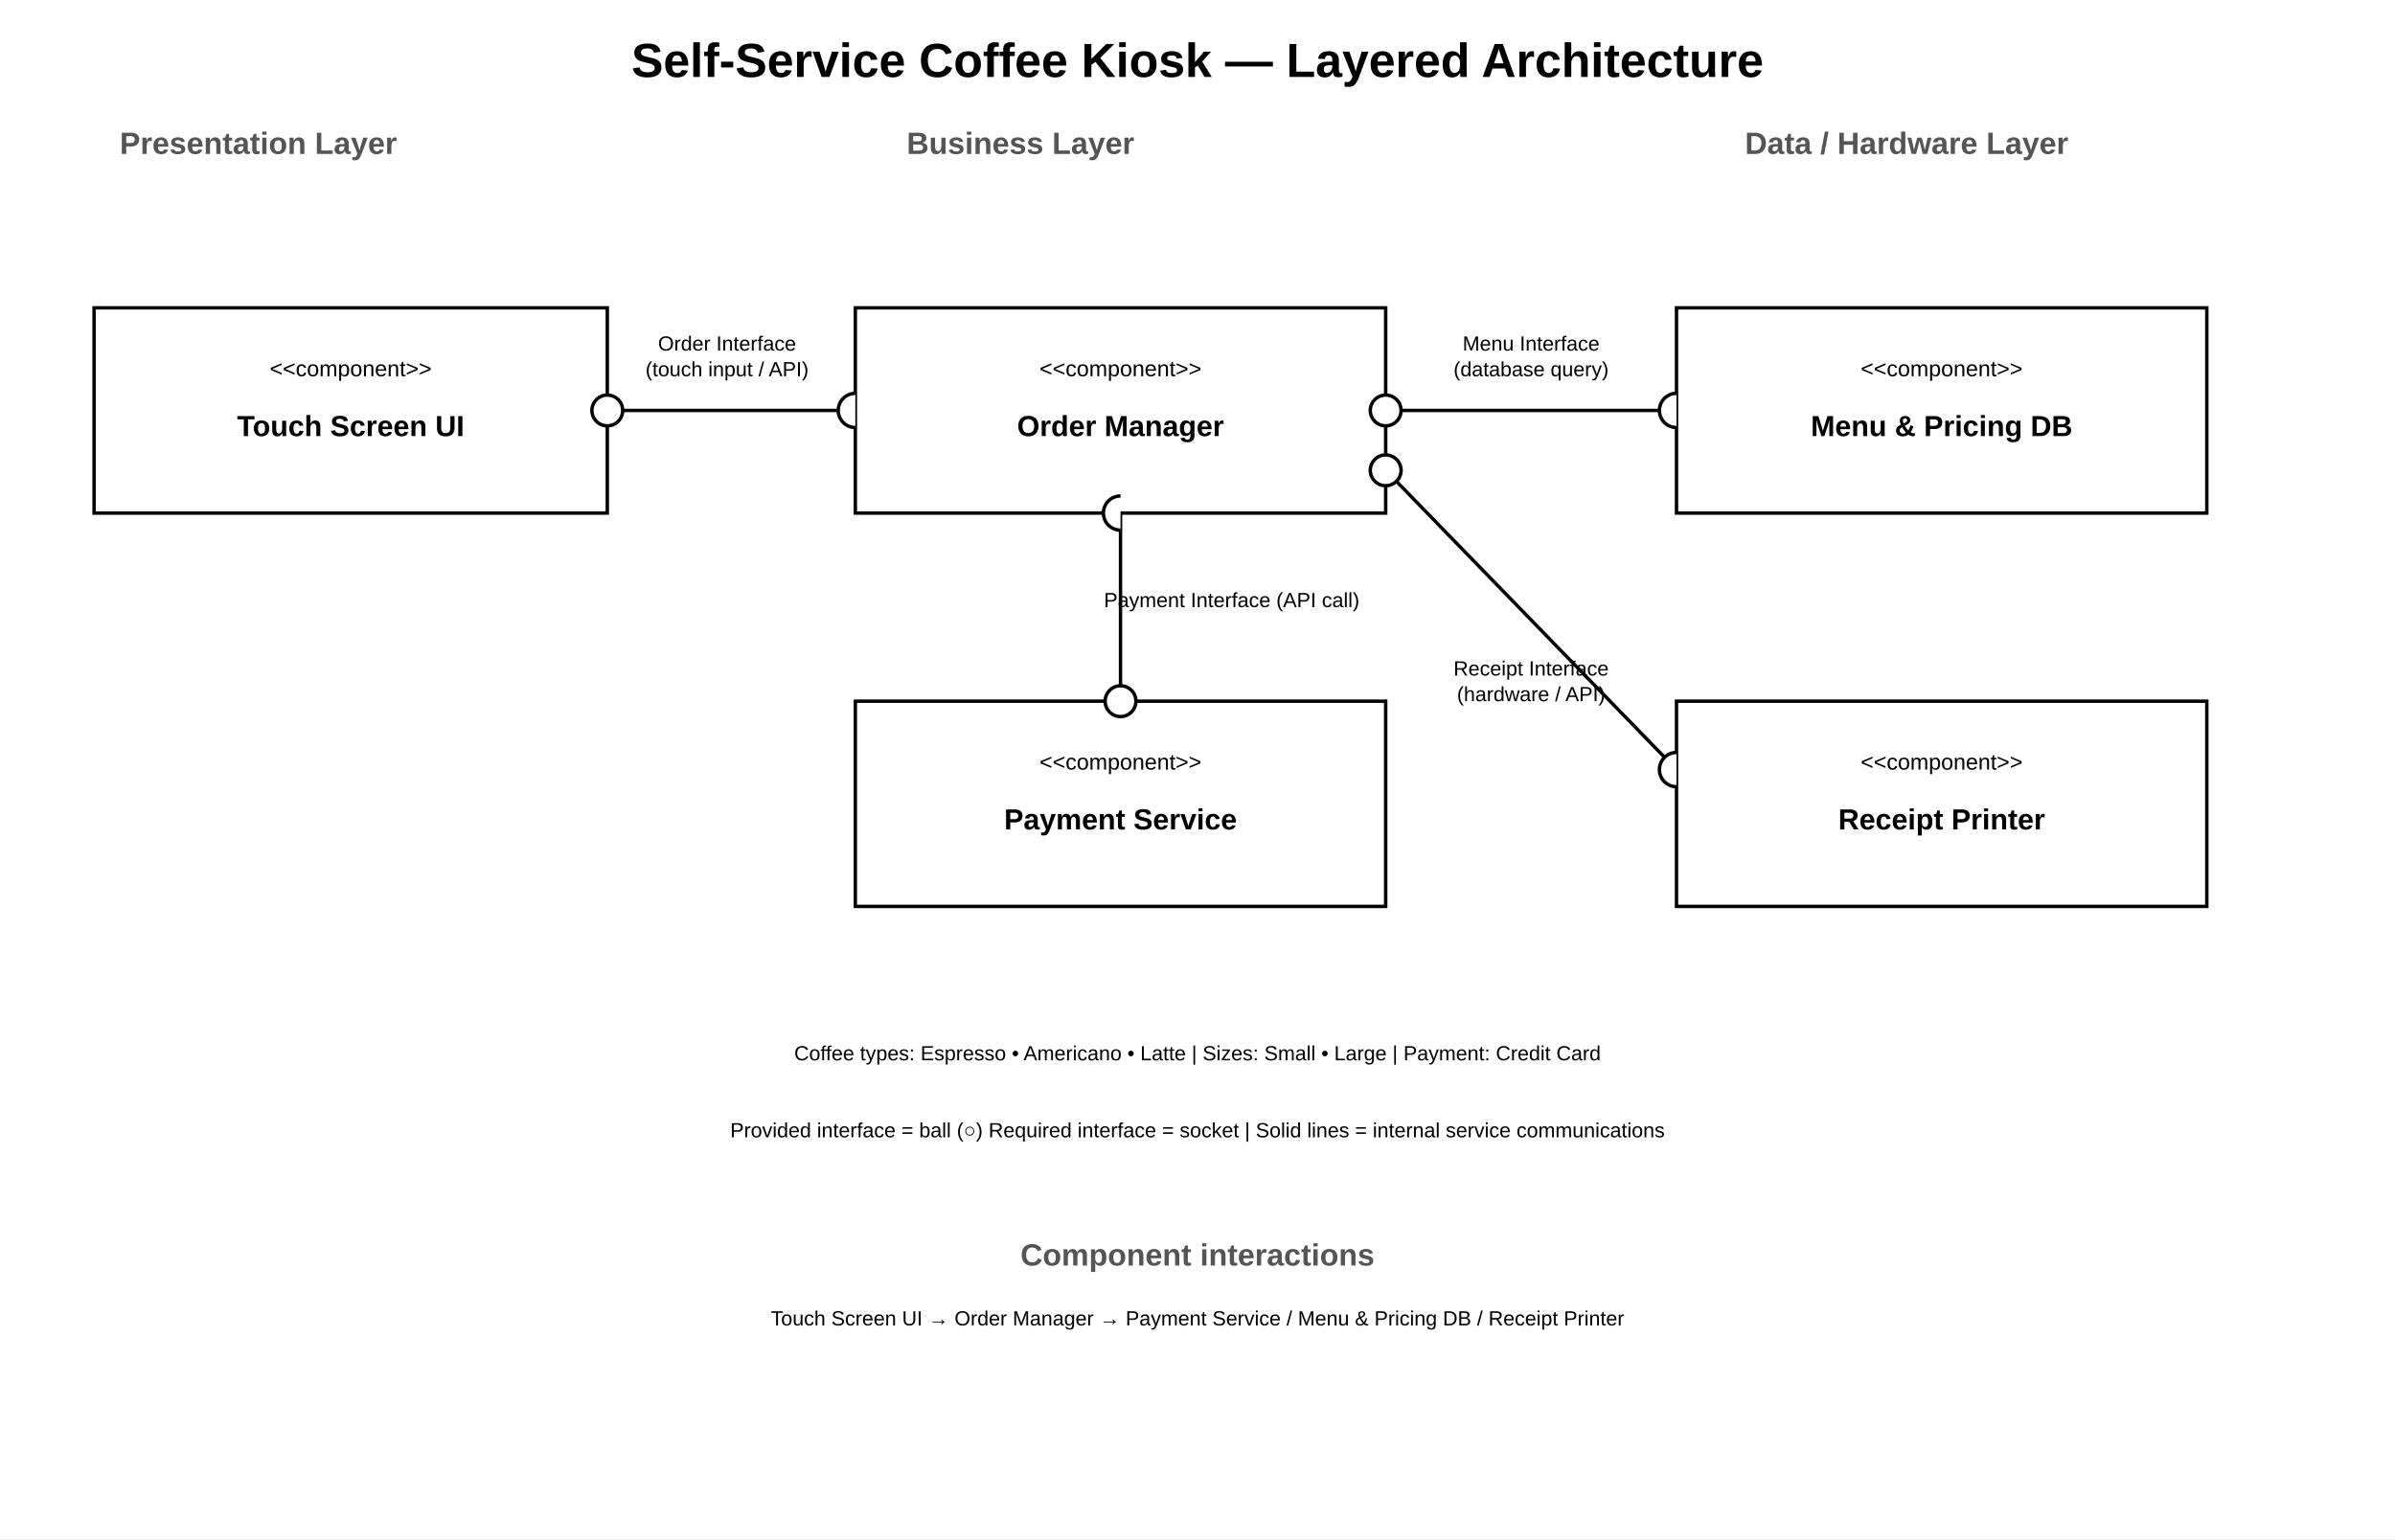
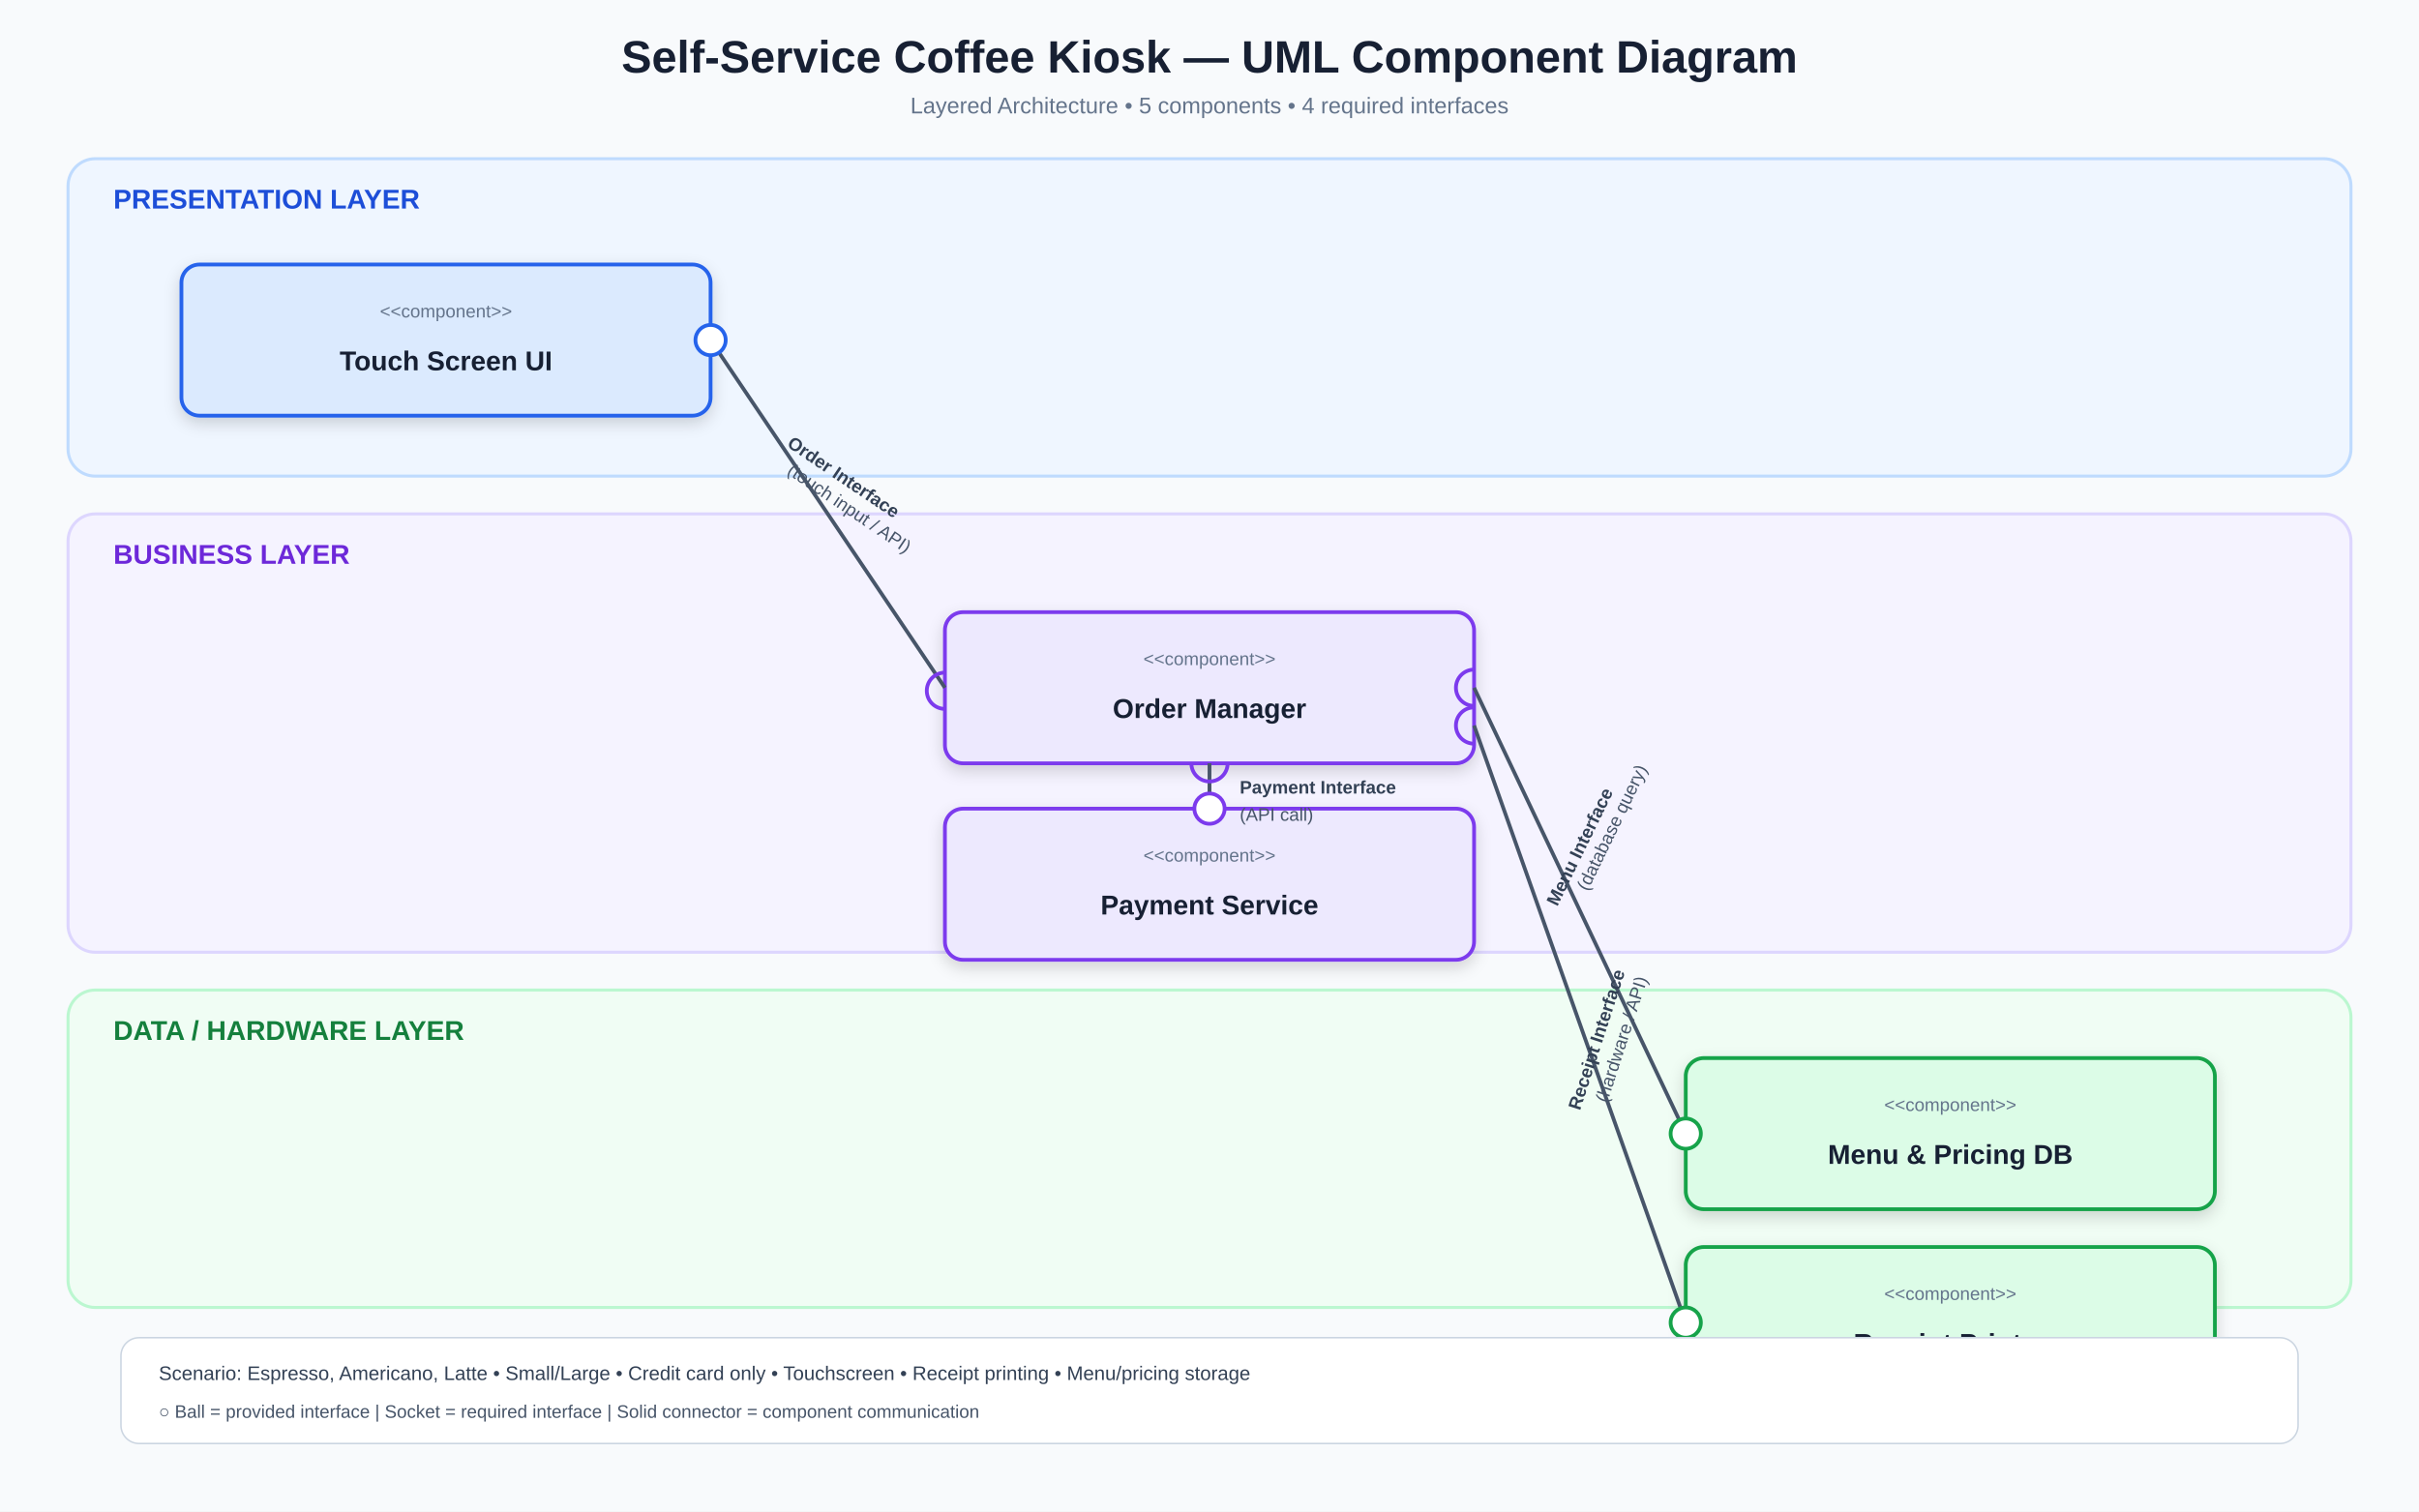
- <svg xmlns="http://www.w3.org/2000/svg" width="1400" height="900" viewBox="0 0 1400 900">
-   <rect width="1400" height="900" fill="white" />
-   <style>
- .title{font:700 28px Arial}.layer{font:700 18px Arial;fill:#555}.st{font:12px Arial}.ct{font:700 17px Arial}.comp{font:13px Arial}
- </style>
-   <text x="700" y="45" text-anchor="middle" class="title">Self-Service Coffee Kiosk — Layered Architecture</text>
-   <text x="70" y="90" class="layer">Presentation Layer</text>
-   <text x="530" y="90" class="layer">Business Layer</text>
-   <text x="1020" y="90" class="layer">Data / Hardware Layer</text>
-   <g fill="white" stroke="black" stroke-width="2">
-     <rect x="55" y="180" width="300" height="120" />
-     <rect x="500" y="180" width="310" height="120" />
-     <rect x="500" y="410" width="310" height="120" />
-     <rect x="980" y="180" width="310" height="120" />
-     <rect x="980" y="410" width="310" height="120" />
+ <svg xmlns="http://www.w3.org/2000/svg" width="1600" height="1000" viewBox="0 0 1600 1000">
+   <defs>
+     <filter id="shadow" x="-20%" y="-20%" width="140%" height="140%">
+       <feDropShadow dx="0" dy="4" stdDeviation="5" flood-opacity=".16" />
+     </filter>
+   </defs>
+   <style>.title{font:700 30px Arial;fill:#172033}.subtitle{font:15px Arial;fill:#64748b}.layer{font:700 18px Arial}.st{font:13px Arial;fill:#334155}.small{font:12px Arial;fill:#475569}.ct{font:700 18px Arial;fill:#172033}.comp{font:12px Arial;fill:#64748b}.label{font:700 12px Arial;fill:#334155}</style>
+   <rect width="1600" height="1000" fill="#f8fafc" />
+   <text x="800" y="48" text-anchor="middle" class="title">Self-Service Coffee Kiosk — UML Component Diagram</text>
+   <text x="800" y="75" text-anchor="middle" class="subtitle">Layered Architecture • 5 components • 4 required interfaces</text>
+   <rect x="45" y="105" width="1510" height="210" rx="18" fill="#eff6ff" stroke="#bfdbfe" stroke-width="2" />
+   <rect x="45" y="340" width="1510" height="290" rx="18" fill="#f5f3ff" stroke="#ddd6fe" stroke-width="2" />
+   <rect x="45" y="655" width="1510" height="210" rx="18" fill="#f0fdf4" stroke="#bbf7d0" stroke-width="2" />
+   <text x="75" y="138" class="layer" fill="#1d4ed8">PRESENTATION LAYER</text>
+   <text x="75" y="373" class="layer" fill="#6d28d9">BUSINESS LAYER</text>
+   <text x="75" y="688" class="layer" fill="#15803d">DATA / HARDWARE LAYER</text>
+   <g filter="url(#shadow)">
+     <rect x="120" y="175" width="350" height="100" rx="12" fill="#dbeafe" stroke="#2563eb" stroke-width="2.5" />
+     <rect x="625" y="405" width="350" height="100" rx="12" fill="#ede9fe" stroke="#7c3aed" stroke-width="2.5" />
+     <rect x="625" y="535" width="350" height="100" rx="12" fill="#ede9fe" stroke="#7c3aed" stroke-width="2.5" />
+     <rect x="1115" y="700" width="350" height="100" rx="12" fill="#dcfce7" stroke="#16a34a" stroke-width="2.5" />
+     <rect x="1115" y="825" width="350" height="100" rx="12" fill="#dcfce7" stroke="#16a34a" stroke-width="2.5" />
  </g>
  <g text-anchor="middle">
-     <text x="205" y="220" class="comp">&lt;&lt;component&gt;&gt;</text>
-     <text x="205" y="255" class="ct">Touch Screen UI</text>
-     <text x="655" y="220" class="comp">&lt;&lt;component&gt;&gt;</text>
-     <text x="655" y="255" class="ct">Order Manager</text>
-     <text x="655" y="450" class="comp">&lt;&lt;component&gt;&gt;</text>
-     <text x="655" y="485" class="ct">Payment Service</text>
-     <text x="1135" y="220" class="comp">&lt;&lt;component&gt;&gt;</text>
-     <text x="1135" y="255" class="ct">Menu &amp; Pricing DB</text>
-     <text x="1135" y="450" class="comp">&lt;&lt;component&gt;&gt;</text>
-     <text x="1135" y="485" class="ct">Receipt Printer</text>
+     <text x="295" y="210" class="comp">&lt;&lt;component&gt;&gt;</text>
+     <text x="295" y="245" class="ct">Touch Screen UI</text>
+     <text x="800" y="440" class="comp">&lt;&lt;component&gt;&gt;</text>
+     <text x="800" y="475" class="ct">Order Manager</text>
+     <text x="800" y="570" class="comp">&lt;&lt;component&gt;&gt;</text>
+     <text x="800" y="605" class="ct">Payment Service</text>
+     <text x="1290" y="735" class="comp">&lt;&lt;component&gt;&gt;</text>
+     <text x="1290" y="770" class="ct">Menu &amp; Pricing DB</text>
+     <text x="1290" y="860" class="comp">&lt;&lt;component&gt;&gt;</text>
+     <text x="1290" y="895" class="ct">Receipt Printer</text>
  </g>
-   <g stroke="black" stroke-width="2" fill="none">
-     <line x1="355" y1="240" x2="500" y2="240" />
-     <line x1="655" y1="300" x2="655" y2="410" />
-     <line x1="810" y1="240" x2="980" y2="240" />
-     <line x1="810" y1="275" x2="980" y2="450" />
+   <g stroke="#475569" stroke-width="2.5" fill="none">
+     <line x1="470" y1="225" x2="625" y2="455" />
+     <line x1="800" y1="505" x2="800" y2="535" />
+     <line x1="1115" y1="750" x2="975" y2="455" />
+     <line x1="1115" y1="875" x2="975" y2="480" />
  </g>
-   <g fill="white" stroke="black" stroke-width="2">
-     <circle cx="355" cy="240" r="9" />
-     <circle cx="655" cy="410" r="9" />
-     <circle cx="810" cy="240" r="9" />
-     <circle cx="810" cy="275" r="9" />
-   </g>
-   <g fill="white" stroke="black" stroke-width="2">
-     <path d="M500 230 A10 10 0 0 0 500 250" />
-     <path d="M655 290 A10 10 0 0 0 655 310" />
-     <path d="M980 230 A10 10 0 0 0 980 250" />
-     <path d="M980 440 A10 10 0 0 0 980 460" />
-   </g>
-   <g text-anchor="middle" class="st">
-     <text x="425" y="205">Order Interface</text>
-     <text x="425" y="220">(touch input / API)</text>
-     <text x="720" y="355">Payment Interface (API call)</text>
-     <text x="895" y="205">Menu Interface</text>
-     <text x="895" y="220">(database query)</text>
-     <text x="895" y="395">Receipt Interface</text>
-     <text x="895" y="410">(hardware / API)</text>
-   </g>
-   <text x="700" y="620" text-anchor="middle" class="st">Coffee types: Espresso • Americano • Latte   |   Sizes: Small • Large   |   Payment: Credit Card</text>
-   <text x="700" y="665" text-anchor="middle" class="st">Provided interface = ball (○)   Required interface = socket   |   Solid lines = internal service communications</text>
-   <text x="700" y="740" text-anchor="middle" class="layer">Component interactions</text>
-   <text x="700" y="775" text-anchor="middle" class="st">Touch Screen UI → Order Manager → Payment Service / Menu &amp; Pricing DB / Receipt Printer</text>
+   <circle cx="470" cy="225" r="10" fill="white" stroke="#2563eb" stroke-width="2.5" />
+   <path d="M625 445 A12 12 0 0 0 625 469" fill="none" stroke="#7c3aed" stroke-width="2.5" />
+   <path d="M788 505 A12 12 0 0 0 812 505" fill="none" stroke="#7c3aed" stroke-width="2.5" />
+   <circle cx="800" cy="535" r="10" fill="white" stroke="#7c3aed" stroke-width="2.5" />
+   <circle cx="1115" cy="750" r="10" fill="white" stroke="#16a34a" stroke-width="2.5" />
+   <path d="M975 443 A12 12 0 0 0 975 467" fill="none" stroke="#7c3aed" stroke-width="2.5" />
+   <circle cx="1115" cy="875" r="10" fill="white" stroke="#16a34a" stroke-width="2.5" />
+   <path d="M975 468 A12 12 0 0 0 975 492" fill="none" stroke="#7c3aed" stroke-width="2.5" />
+   <text x="520" y="295" class="label" transform="rotate(34 520 295)">Order Interface</text>
+   <text x="520" y="313" class="small" transform="rotate(34 520 313)">(touch input / API)</text>
+   <text x="820" y="525" class="label">Payment Interface</text>
+   <text x="820" y="543" class="small">(API call)</text>
+   <text x="1030" y="600" class="label" transform="rotate(-64 1030 600)">Menu Interface</text>
+   <text x="1050" y="590" class="small" transform="rotate(-64 1050 590)">(database query)</text>
+   <text x="1045" y="735" class="label" transform="rotate(-72 1045 735)">Receipt Interface</text>
+   <text x="1063" y="730" class="small" transform="rotate(-72 1063 730)">(hardware / API)</text>
+   <rect x="80" y="885" width="1440" height="70" rx="12" fill="white" stroke="#cbd5e1" />
+   <text x="105" y="913" class="st">Scenario: Espresso, Americano, Latte • Small/Large • Credit card only • Touchscreen • Receipt printing • Menu/pricing storage</text>
+   <text x="105" y="938" class="small">○ Ball = provided interface | Socket = required interface | Solid connector = component communication</text>
</svg>
